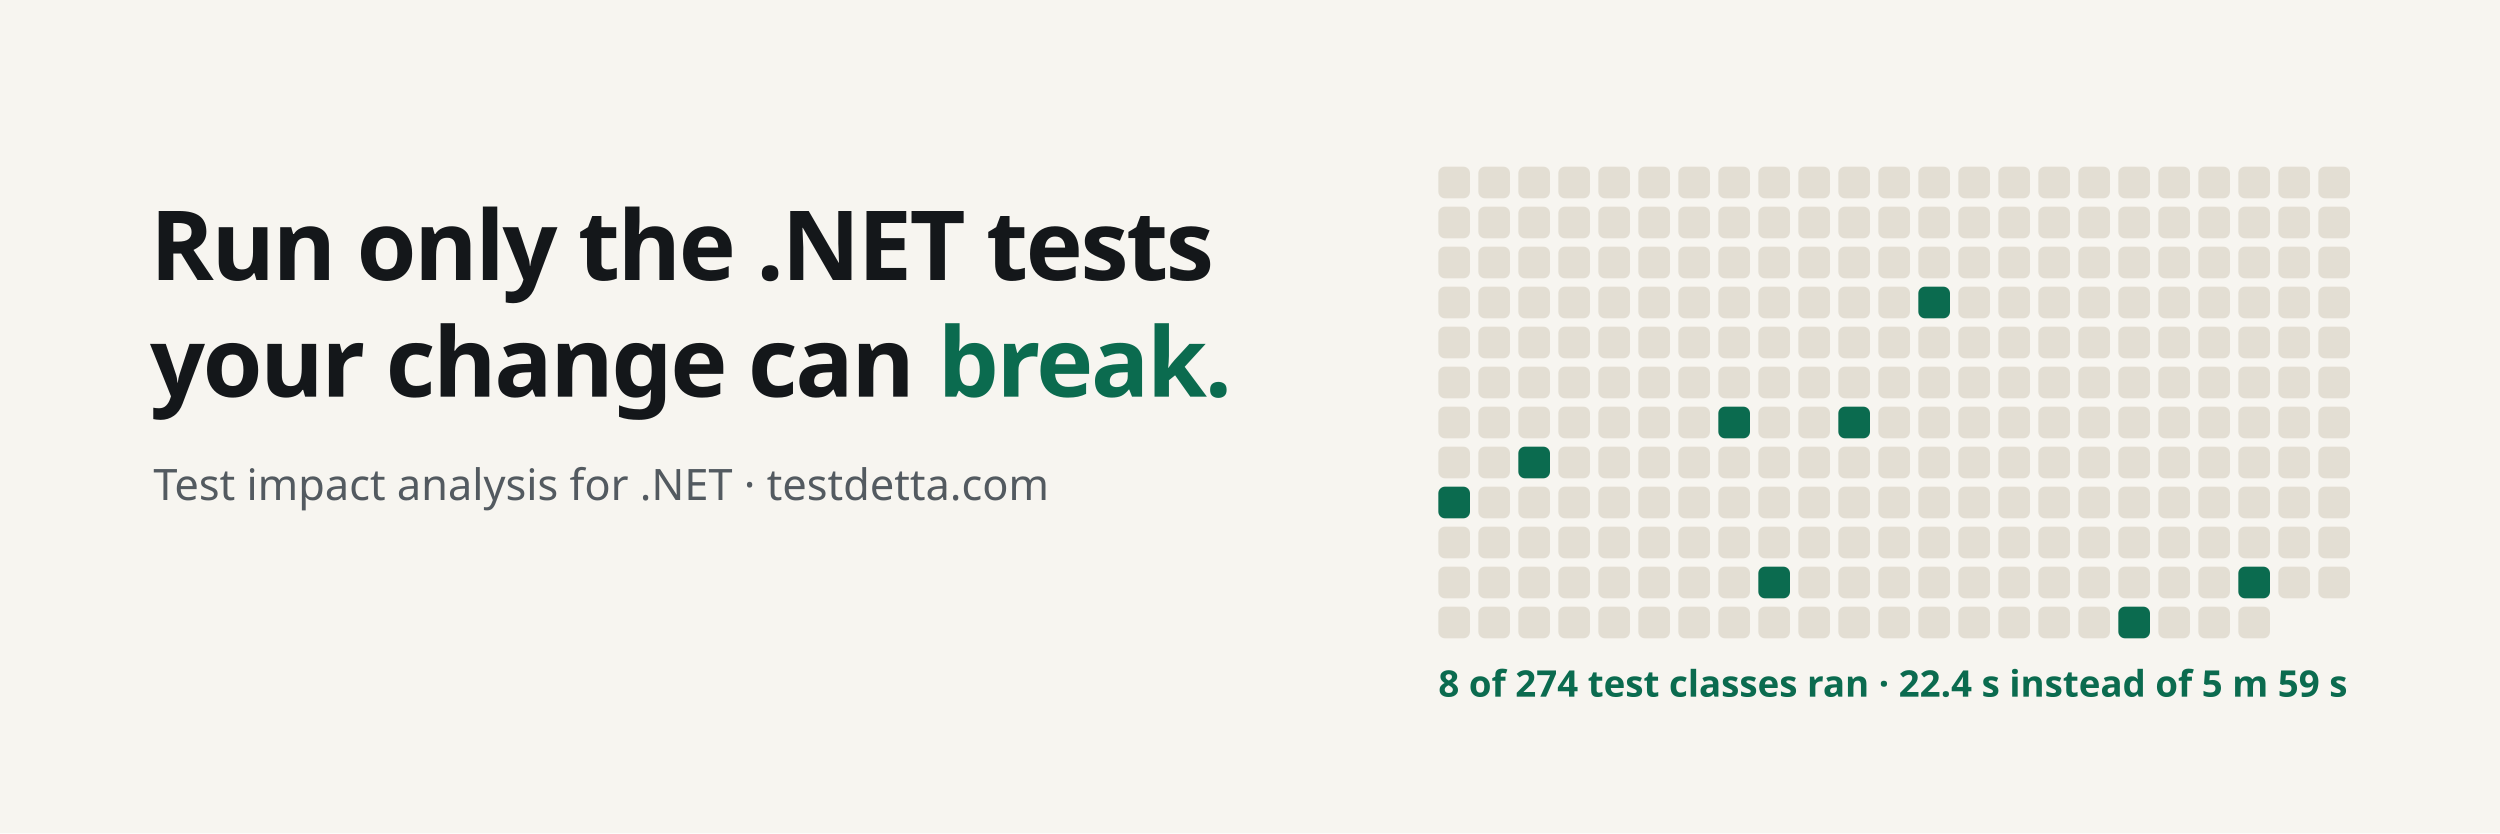
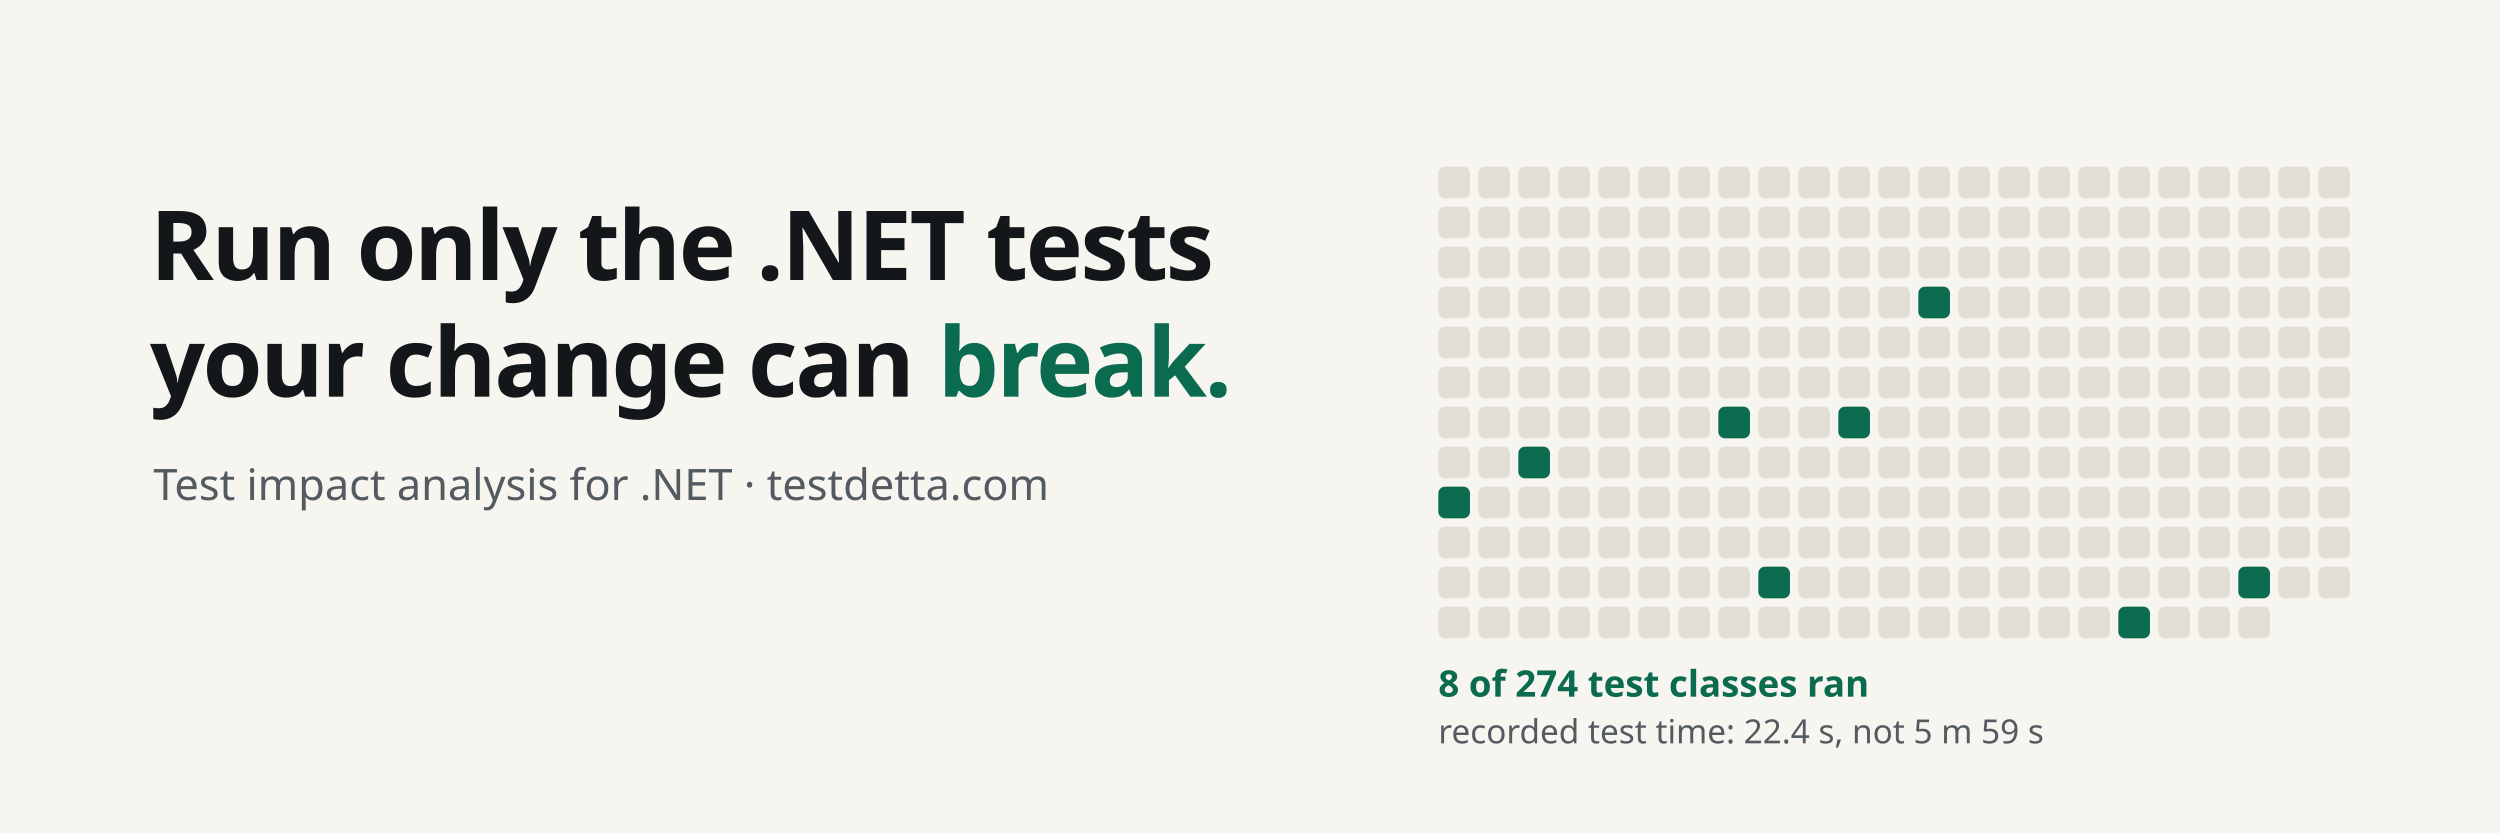
<svg xmlns="http://www.w3.org/2000/svg" width="1500" height="500" viewBox="0 0 1500 500">
  <rect width="1500" height="500" fill="#f7f5f0" />
  <text font-family="IBM Plex Sans" font-weight="700" font-size="58" fill="#14171a" letter-spacing="-1.4">
    <tspan x="90" y="168">Run only the .NET tests</tspan>
    <tspan x="90" y="238">your change can <tspan fill="#0b6b4f">break.</tspan>
    </tspan>
  </text>
  <text x="92" y="300" font-family="IBM Plex Sans" font-size="26" fill="#535a60">Test impact analysis for .NET · testdetta.com</text>
  <rect x="863" y="100" width="19" height="19" rx="4" fill="#e3ded3" />
  <rect x="887" y="100" width="19" height="19" rx="4" fill="#e3ded3" />
  <rect x="911" y="100" width="19" height="19" rx="4" fill="#e3ded3" />
  <rect x="935" y="100" width="19" height="19" rx="4" fill="#e3ded3" />
  <rect x="959" y="100" width="19" height="19" rx="4" fill="#e3ded3" />
  <rect x="983" y="100" width="19" height="19" rx="4" fill="#e3ded3" />
  <rect x="1007" y="100" width="19" height="19" rx="4" fill="#e3ded3" />
  <rect x="1031" y="100" width="19" height="19" rx="4" fill="#e3ded3" />
  <rect x="1055" y="100" width="19" height="19" rx="4" fill="#e3ded3" />
  <rect x="1079" y="100" width="19" height="19" rx="4" fill="#e3ded3" />
  <rect x="1103" y="100" width="19" height="19" rx="4" fill="#e3ded3" />
  <rect x="1127" y="100" width="19" height="19" rx="4" fill="#e3ded3" />
  <rect x="1151" y="100" width="19" height="19" rx="4" fill="#e3ded3" />
  <rect x="1175" y="100" width="19" height="19" rx="4" fill="#e3ded3" />
  <rect x="1199" y="100" width="19" height="19" rx="4" fill="#e3ded3" />
  <rect x="1223" y="100" width="19" height="19" rx="4" fill="#e3ded3" />
  <rect x="1247" y="100" width="19" height="19" rx="4" fill="#e3ded3" />
  <rect x="1271" y="100" width="19" height="19" rx="4" fill="#e3ded3" />
  <rect x="1295" y="100" width="19" height="19" rx="4" fill="#e3ded3" />
  <rect x="1319" y="100" width="19" height="19" rx="4" fill="#e3ded3" />
  <rect x="1343" y="100" width="19" height="19" rx="4" fill="#e3ded3" />
  <rect x="1367" y="100" width="19" height="19" rx="4" fill="#e3ded3" />
  <rect x="1391" y="100" width="19" height="19" rx="4" fill="#e3ded3" />
  <rect x="863" y="124" width="19" height="19" rx="4" fill="#e3ded3" />
  <rect x="887" y="124" width="19" height="19" rx="4" fill="#e3ded3" />
  <rect x="911" y="124" width="19" height="19" rx="4" fill="#e3ded3" />
  <rect x="935" y="124" width="19" height="19" rx="4" fill="#e3ded3" />
  <rect x="959" y="124" width="19" height="19" rx="4" fill="#e3ded3" />
  <rect x="983" y="124" width="19" height="19" rx="4" fill="#e3ded3" />
  <rect x="1007" y="124" width="19" height="19" rx="4" fill="#e3ded3" />
  <rect x="1031" y="124" width="19" height="19" rx="4" fill="#e3ded3" />
  <rect x="1055" y="124" width="19" height="19" rx="4" fill="#e3ded3" />
  <rect x="1079" y="124" width="19" height="19" rx="4" fill="#e3ded3" />
  <rect x="1103" y="124" width="19" height="19" rx="4" fill="#e3ded3" />
  <rect x="1127" y="124" width="19" height="19" rx="4" fill="#e3ded3" />
  <rect x="1151" y="124" width="19" height="19" rx="4" fill="#e3ded3" />
  <rect x="1175" y="124" width="19" height="19" rx="4" fill="#e3ded3" />
  <rect x="1199" y="124" width="19" height="19" rx="4" fill="#e3ded3" />
  <rect x="1223" y="124" width="19" height="19" rx="4" fill="#e3ded3" />
  <rect x="1247" y="124" width="19" height="19" rx="4" fill="#e3ded3" />
  <rect x="1271" y="124" width="19" height="19" rx="4" fill="#e3ded3" />
  <rect x="1295" y="124" width="19" height="19" rx="4" fill="#e3ded3" />
  <rect x="1319" y="124" width="19" height="19" rx="4" fill="#e3ded3" />
  <rect x="1343" y="124" width="19" height="19" rx="4" fill="#e3ded3" />
  <rect x="1367" y="124" width="19" height="19" rx="4" fill="#e3ded3" />
  <rect x="1391" y="124" width="19" height="19" rx="4" fill="#e3ded3" />
  <rect x="863" y="148" width="19" height="19" rx="4" fill="#e3ded3" />
  <rect x="887" y="148" width="19" height="19" rx="4" fill="#e3ded3" />
  <rect x="911" y="148" width="19" height="19" rx="4" fill="#e3ded3" />
  <rect x="935" y="148" width="19" height="19" rx="4" fill="#e3ded3" />
  <rect x="959" y="148" width="19" height="19" rx="4" fill="#e3ded3" />
  <rect x="983" y="148" width="19" height="19" rx="4" fill="#e3ded3" />
  <rect x="1007" y="148" width="19" height="19" rx="4" fill="#e3ded3" />
  <rect x="1031" y="148" width="19" height="19" rx="4" fill="#e3ded3" />
  <rect x="1055" y="148" width="19" height="19" rx="4" fill="#e3ded3" />
  <rect x="1079" y="148" width="19" height="19" rx="4" fill="#e3ded3" />
  <rect x="1103" y="148" width="19" height="19" rx="4" fill="#e3ded3" />
  <rect x="1127" y="148" width="19" height="19" rx="4" fill="#e3ded3" />
  <rect x="1151" y="148" width="19" height="19" rx="4" fill="#e3ded3" />
  <rect x="1175" y="148" width="19" height="19" rx="4" fill="#e3ded3" />
  <rect x="1199" y="148" width="19" height="19" rx="4" fill="#e3ded3" />
  <rect x="1223" y="148" width="19" height="19" rx="4" fill="#e3ded3" />
  <rect x="1247" y="148" width="19" height="19" rx="4" fill="#e3ded3" />
  <rect x="1271" y="148" width="19" height="19" rx="4" fill="#e3ded3" />
  <rect x="1295" y="148" width="19" height="19" rx="4" fill="#e3ded3" />
  <rect x="1319" y="148" width="19" height="19" rx="4" fill="#e3ded3" />
  <rect x="1343" y="148" width="19" height="19" rx="4" fill="#e3ded3" />
  <rect x="1367" y="148" width="19" height="19" rx="4" fill="#e3ded3" />
  <rect x="1391" y="148" width="19" height="19" rx="4" fill="#e3ded3" />
  <rect x="863" y="172" width="19" height="19" rx="4" fill="#e3ded3" />
  <rect x="887" y="172" width="19" height="19" rx="4" fill="#e3ded3" />
  <rect x="911" y="172" width="19" height="19" rx="4" fill="#e3ded3" />
  <rect x="935" y="172" width="19" height="19" rx="4" fill="#e3ded3" />
  <rect x="959" y="172" width="19" height="19" rx="4" fill="#e3ded3" />
  <rect x="983" y="172" width="19" height="19" rx="4" fill="#e3ded3" />
  <rect x="1007" y="172" width="19" height="19" rx="4" fill="#e3ded3" />
  <rect x="1031" y="172" width="19" height="19" rx="4" fill="#e3ded3" />
  <rect x="1055" y="172" width="19" height="19" rx="4" fill="#e3ded3" />
  <rect x="1079" y="172" width="19" height="19" rx="4" fill="#e3ded3" />
  <rect x="1103" y="172" width="19" height="19" rx="4" fill="#e3ded3" />
  <rect x="1127" y="172" width="19" height="19" rx="4" fill="#e3ded3" />
  <rect x="1151" y="172" width="19" height="19" rx="4" fill="#0b6b4f" />
  <rect x="1175" y="172" width="19" height="19" rx="4" fill="#e3ded3" />
  <rect x="1199" y="172" width="19" height="19" rx="4" fill="#e3ded3" />
  <rect x="1223" y="172" width="19" height="19" rx="4" fill="#e3ded3" />
  <rect x="1247" y="172" width="19" height="19" rx="4" fill="#e3ded3" />
  <rect x="1271" y="172" width="19" height="19" rx="4" fill="#e3ded3" />
  <rect x="1295" y="172" width="19" height="19" rx="4" fill="#e3ded3" />
  <rect x="1319" y="172" width="19" height="19" rx="4" fill="#e3ded3" />
  <rect x="1343" y="172" width="19" height="19" rx="4" fill="#e3ded3" />
  <rect x="1367" y="172" width="19" height="19" rx="4" fill="#e3ded3" />
  <rect x="1391" y="172" width="19" height="19" rx="4" fill="#e3ded3" />
  <rect x="863" y="196" width="19" height="19" rx="4" fill="#e3ded3" />
  <rect x="887" y="196" width="19" height="19" rx="4" fill="#e3ded3" />
  <rect x="911" y="196" width="19" height="19" rx="4" fill="#e3ded3" />
  <rect x="935" y="196" width="19" height="19" rx="4" fill="#e3ded3" />
  <rect x="959" y="196" width="19" height="19" rx="4" fill="#e3ded3" />
  <rect x="983" y="196" width="19" height="19" rx="4" fill="#e3ded3" />
  <rect x="1007" y="196" width="19" height="19" rx="4" fill="#e3ded3" />
  <rect x="1031" y="196" width="19" height="19" rx="4" fill="#e3ded3" />
  <rect x="1055" y="196" width="19" height="19" rx="4" fill="#e3ded3" />
  <rect x="1079" y="196" width="19" height="19" rx="4" fill="#e3ded3" />
  <rect x="1103" y="196" width="19" height="19" rx="4" fill="#e3ded3" />
  <rect x="1127" y="196" width="19" height="19" rx="4" fill="#e3ded3" />
  <rect x="1151" y="196" width="19" height="19" rx="4" fill="#e3ded3" />
  <rect x="1175" y="196" width="19" height="19" rx="4" fill="#e3ded3" />
  <rect x="1199" y="196" width="19" height="19" rx="4" fill="#e3ded3" />
  <rect x="1223" y="196" width="19" height="19" rx="4" fill="#e3ded3" />
  <rect x="1247" y="196" width="19" height="19" rx="4" fill="#e3ded3" />
  <rect x="1271" y="196" width="19" height="19" rx="4" fill="#e3ded3" />
  <rect x="1295" y="196" width="19" height="19" rx="4" fill="#e3ded3" />
  <rect x="1319" y="196" width="19" height="19" rx="4" fill="#e3ded3" />
  <rect x="1343" y="196" width="19" height="19" rx="4" fill="#e3ded3" />
  <rect x="1367" y="196" width="19" height="19" rx="4" fill="#e3ded3" />
  <rect x="1391" y="196" width="19" height="19" rx="4" fill="#e3ded3" />
  <rect x="863" y="220" width="19" height="19" rx="4" fill="#e3ded3" />
  <rect x="887" y="220" width="19" height="19" rx="4" fill="#e3ded3" />
  <rect x="911" y="220" width="19" height="19" rx="4" fill="#e3ded3" />
  <rect x="935" y="220" width="19" height="19" rx="4" fill="#e3ded3" />
  <rect x="959" y="220" width="19" height="19" rx="4" fill="#e3ded3" />
  <rect x="983" y="220" width="19" height="19" rx="4" fill="#e3ded3" />
  <rect x="1007" y="220" width="19" height="19" rx="4" fill="#e3ded3" />
  <rect x="1031" y="220" width="19" height="19" rx="4" fill="#e3ded3" />
  <rect x="1055" y="220" width="19" height="19" rx="4" fill="#e3ded3" />
  <rect x="1079" y="220" width="19" height="19" rx="4" fill="#e3ded3" />
  <rect x="1103" y="220" width="19" height="19" rx="4" fill="#e3ded3" />
  <rect x="1127" y="220" width="19" height="19" rx="4" fill="#e3ded3" />
  <rect x="1151" y="220" width="19" height="19" rx="4" fill="#e3ded3" />
  <rect x="1175" y="220" width="19" height="19" rx="4" fill="#e3ded3" />
  <rect x="1199" y="220" width="19" height="19" rx="4" fill="#e3ded3" />
  <rect x="1223" y="220" width="19" height="19" rx="4" fill="#e3ded3" />
  <rect x="1247" y="220" width="19" height="19" rx="4" fill="#e3ded3" />
  <rect x="1271" y="220" width="19" height="19" rx="4" fill="#e3ded3" />
  <rect x="1295" y="220" width="19" height="19" rx="4" fill="#e3ded3" />
  <rect x="1319" y="220" width="19" height="19" rx="4" fill="#e3ded3" />
  <rect x="1343" y="220" width="19" height="19" rx="4" fill="#e3ded3" />
  <rect x="1367" y="220" width="19" height="19" rx="4" fill="#e3ded3" />
  <rect x="1391" y="220" width="19" height="19" rx="4" fill="#e3ded3" />
  <rect x="863" y="244" width="19" height="19" rx="4" fill="#e3ded3" />
  <rect x="887" y="244" width="19" height="19" rx="4" fill="#e3ded3" />
  <rect x="911" y="244" width="19" height="19" rx="4" fill="#e3ded3" />
  <rect x="935" y="244" width="19" height="19" rx="4" fill="#e3ded3" />
  <rect x="959" y="244" width="19" height="19" rx="4" fill="#e3ded3" />
  <rect x="983" y="244" width="19" height="19" rx="4" fill="#e3ded3" />
  <rect x="1007" y="244" width="19" height="19" rx="4" fill="#e3ded3" />
  <rect x="1031" y="244" width="19" height="19" rx="4" fill="#0b6b4f" />
  <rect x="1055" y="244" width="19" height="19" rx="4" fill="#e3ded3" />
  <rect x="1079" y="244" width="19" height="19" rx="4" fill="#e3ded3" />
  <rect x="1103" y="244" width="19" height="19" rx="4" fill="#0b6b4f" />
  <rect x="1127" y="244" width="19" height="19" rx="4" fill="#e3ded3" />
  <rect x="1151" y="244" width="19" height="19" rx="4" fill="#e3ded3" />
  <rect x="1175" y="244" width="19" height="19" rx="4" fill="#e3ded3" />
  <rect x="1199" y="244" width="19" height="19" rx="4" fill="#e3ded3" />
  <rect x="1223" y="244" width="19" height="19" rx="4" fill="#e3ded3" />
  <rect x="1247" y="244" width="19" height="19" rx="4" fill="#e3ded3" />
  <rect x="1271" y="244" width="19" height="19" rx="4" fill="#e3ded3" />
  <rect x="1295" y="244" width="19" height="19" rx="4" fill="#e3ded3" />
  <rect x="1319" y="244" width="19" height="19" rx="4" fill="#e3ded3" />
  <rect x="1343" y="244" width="19" height="19" rx="4" fill="#e3ded3" />
  <rect x="1367" y="244" width="19" height="19" rx="4" fill="#e3ded3" />
  <rect x="1391" y="244" width="19" height="19" rx="4" fill="#e3ded3" />
  <rect x="863" y="268" width="19" height="19" rx="4" fill="#e3ded3" />
  <rect x="887" y="268" width="19" height="19" rx="4" fill="#e3ded3" />
  <rect x="911" y="268" width="19" height="19" rx="4" fill="#0b6b4f" />
  <rect x="935" y="268" width="19" height="19" rx="4" fill="#e3ded3" />
  <rect x="959" y="268" width="19" height="19" rx="4" fill="#e3ded3" />
  <rect x="983" y="268" width="19" height="19" rx="4" fill="#e3ded3" />
  <rect x="1007" y="268" width="19" height="19" rx="4" fill="#e3ded3" />
  <rect x="1031" y="268" width="19" height="19" rx="4" fill="#e3ded3" />
  <rect x="1055" y="268" width="19" height="19" rx="4" fill="#e3ded3" />
  <rect x="1079" y="268" width="19" height="19" rx="4" fill="#e3ded3" />
  <rect x="1103" y="268" width="19" height="19" rx="4" fill="#e3ded3" />
  <rect x="1127" y="268" width="19" height="19" rx="4" fill="#e3ded3" />
  <rect x="1151" y="268" width="19" height="19" rx="4" fill="#e3ded3" />
  <rect x="1175" y="268" width="19" height="19" rx="4" fill="#e3ded3" />
  <rect x="1199" y="268" width="19" height="19" rx="4" fill="#e3ded3" />
  <rect x="1223" y="268" width="19" height="19" rx="4" fill="#e3ded3" />
  <rect x="1247" y="268" width="19" height="19" rx="4" fill="#e3ded3" />
  <rect x="1271" y="268" width="19" height="19" rx="4" fill="#e3ded3" />
  <rect x="1295" y="268" width="19" height="19" rx="4" fill="#e3ded3" />
  <rect x="1319" y="268" width="19" height="19" rx="4" fill="#e3ded3" />
  <rect x="1343" y="268" width="19" height="19" rx="4" fill="#e3ded3" />
  <rect x="1367" y="268" width="19" height="19" rx="4" fill="#e3ded3" />
  <rect x="1391" y="268" width="19" height="19" rx="4" fill="#e3ded3" />
  <rect x="863" y="292" width="19" height="19" rx="4" fill="#0b6b4f" />
  <rect x="887" y="292" width="19" height="19" rx="4" fill="#e3ded3" />
  <rect x="911" y="292" width="19" height="19" rx="4" fill="#e3ded3" />
  <rect x="935" y="292" width="19" height="19" rx="4" fill="#e3ded3" />
  <rect x="959" y="292" width="19" height="19" rx="4" fill="#e3ded3" />
  <rect x="983" y="292" width="19" height="19" rx="4" fill="#e3ded3" />
  <rect x="1007" y="292" width="19" height="19" rx="4" fill="#e3ded3" />
  <rect x="1031" y="292" width="19" height="19" rx="4" fill="#e3ded3" />
  <rect x="1055" y="292" width="19" height="19" rx="4" fill="#e3ded3" />
  <rect x="1079" y="292" width="19" height="19" rx="4" fill="#e3ded3" />
  <rect x="1103" y="292" width="19" height="19" rx="4" fill="#e3ded3" />
  <rect x="1127" y="292" width="19" height="19" rx="4" fill="#e3ded3" />
  <rect x="1151" y="292" width="19" height="19" rx="4" fill="#e3ded3" />
  <rect x="1175" y="292" width="19" height="19" rx="4" fill="#e3ded3" />
  <rect x="1199" y="292" width="19" height="19" rx="4" fill="#e3ded3" />
  <rect x="1223" y="292" width="19" height="19" rx="4" fill="#e3ded3" />
  <rect x="1247" y="292" width="19" height="19" rx="4" fill="#e3ded3" />
  <rect x="1271" y="292" width="19" height="19" rx="4" fill="#e3ded3" />
  <rect x="1295" y="292" width="19" height="19" rx="4" fill="#e3ded3" />
  <rect x="1319" y="292" width="19" height="19" rx="4" fill="#e3ded3" />
  <rect x="1343" y="292" width="19" height="19" rx="4" fill="#e3ded3" />
  <rect x="1367" y="292" width="19" height="19" rx="4" fill="#e3ded3" />
  <rect x="1391" y="292" width="19" height="19" rx="4" fill="#e3ded3" />
  <rect x="863" y="316" width="19" height="19" rx="4" fill="#e3ded3" />
  <rect x="887" y="316" width="19" height="19" rx="4" fill="#e3ded3" />
  <rect x="911" y="316" width="19" height="19" rx="4" fill="#e3ded3" />
  <rect x="935" y="316" width="19" height="19" rx="4" fill="#e3ded3" />
  <rect x="959" y="316" width="19" height="19" rx="4" fill="#e3ded3" />
  <rect x="983" y="316" width="19" height="19" rx="4" fill="#e3ded3" />
  <rect x="1007" y="316" width="19" height="19" rx="4" fill="#e3ded3" />
  <rect x="1031" y="316" width="19" height="19" rx="4" fill="#e3ded3" />
  <rect x="1055" y="316" width="19" height="19" rx="4" fill="#e3ded3" />
  <rect x="1079" y="316" width="19" height="19" rx="4" fill="#e3ded3" />
  <rect x="1103" y="316" width="19" height="19" rx="4" fill="#e3ded3" />
  <rect x="1127" y="316" width="19" height="19" rx="4" fill="#e3ded3" />
  <rect x="1151" y="316" width="19" height="19" rx="4" fill="#e3ded3" />
  <rect x="1175" y="316" width="19" height="19" rx="4" fill="#e3ded3" />
  <rect x="1199" y="316" width="19" height="19" rx="4" fill="#e3ded3" />
  <rect x="1223" y="316" width="19" height="19" rx="4" fill="#e3ded3" />
  <rect x="1247" y="316" width="19" height="19" rx="4" fill="#e3ded3" />
  <rect x="1271" y="316" width="19" height="19" rx="4" fill="#e3ded3" />
  <rect x="1295" y="316" width="19" height="19" rx="4" fill="#e3ded3" />
  <rect x="1319" y="316" width="19" height="19" rx="4" fill="#e3ded3" />
  <rect x="1343" y="316" width="19" height="19" rx="4" fill="#e3ded3" />
  <rect x="1367" y="316" width="19" height="19" rx="4" fill="#e3ded3" />
  <rect x="1391" y="316" width="19" height="19" rx="4" fill="#e3ded3" />
  <rect x="863" y="340" width="19" height="19" rx="4" fill="#e3ded3" />
  <rect x="887" y="340" width="19" height="19" rx="4" fill="#e3ded3" />
  <rect x="911" y="340" width="19" height="19" rx="4" fill="#e3ded3" />
  <rect x="935" y="340" width="19" height="19" rx="4" fill="#e3ded3" />
  <rect x="959" y="340" width="19" height="19" rx="4" fill="#e3ded3" />
  <rect x="983" y="340" width="19" height="19" rx="4" fill="#e3ded3" />
  <rect x="1007" y="340" width="19" height="19" rx="4" fill="#e3ded3" />
  <rect x="1031" y="340" width="19" height="19" rx="4" fill="#e3ded3" />
  <rect x="1055" y="340" width="19" height="19" rx="4" fill="#0b6b4f" />
  <rect x="1079" y="340" width="19" height="19" rx="4" fill="#e3ded3" />
  <rect x="1103" y="340" width="19" height="19" rx="4" fill="#e3ded3" />
  <rect x="1127" y="340" width="19" height="19" rx="4" fill="#e3ded3" />
  <rect x="1151" y="340" width="19" height="19" rx="4" fill="#e3ded3" />
  <rect x="1175" y="340" width="19" height="19" rx="4" fill="#e3ded3" />
  <rect x="1199" y="340" width="19" height="19" rx="4" fill="#e3ded3" />
  <rect x="1223" y="340" width="19" height="19" rx="4" fill="#e3ded3" />
  <rect x="1247" y="340" width="19" height="19" rx="4" fill="#e3ded3" />
  <rect x="1271" y="340" width="19" height="19" rx="4" fill="#e3ded3" />
  <rect x="1295" y="340" width="19" height="19" rx="4" fill="#e3ded3" />
  <rect x="1319" y="340" width="19" height="19" rx="4" fill="#e3ded3" />
  <rect x="1343" y="340" width="19" height="19" rx="4" fill="#0b6b4f" />
  <rect x="1367" y="340" width="19" height="19" rx="4" fill="#e3ded3" />
  <rect x="1391" y="340" width="19" height="19" rx="4" fill="#e3ded3" />
  <rect x="863" y="364" width="19" height="19" rx="4" fill="#e3ded3" />
  <rect x="887" y="364" width="19" height="19" rx="4" fill="#e3ded3" />
  <rect x="911" y="364" width="19" height="19" rx="4" fill="#e3ded3" />
  <rect x="935" y="364" width="19" height="19" rx="4" fill="#e3ded3" />
  <rect x="959" y="364" width="19" height="19" rx="4" fill="#e3ded3" />
  <rect x="983" y="364" width="19" height="19" rx="4" fill="#e3ded3" />
  <rect x="1007" y="364" width="19" height="19" rx="4" fill="#e3ded3" />
  <rect x="1031" y="364" width="19" height="19" rx="4" fill="#e3ded3" />
  <rect x="1055" y="364" width="19" height="19" rx="4" fill="#e3ded3" />
  <rect x="1079" y="364" width="19" height="19" rx="4" fill="#e3ded3" />
  <rect x="1103" y="364" width="19" height="19" rx="4" fill="#e3ded3" />
  <rect x="1127" y="364" width="19" height="19" rx="4" fill="#e3ded3" />
  <rect x="1151" y="364" width="19" height="19" rx="4" fill="#e3ded3" />
  <rect x="1175" y="364" width="19" height="19" rx="4" fill="#e3ded3" />
  <rect x="1199" y="364" width="19" height="19" rx="4" fill="#e3ded3" />
  <rect x="1223" y="364" width="19" height="19" rx="4" fill="#e3ded3" />
  <rect x="1247" y="364" width="19" height="19" rx="4" fill="#e3ded3" />
  <rect x="1271" y="364" width="19" height="19" rx="4" fill="#0b6b4f" />
  <rect x="1295" y="364" width="19" height="19" rx="4" fill="#e3ded3" />
  <rect x="1319" y="364" width="19" height="19" rx="4" fill="#e3ded3" />
  <rect x="1343" y="364" width="19" height="19" rx="4" fill="#e3ded3" />
-   <text x="863" y="418" font-family="IBM Plex Sans" font-weight="600" font-size="22" fill="#0b6b4f">8 of 274 test classes ran · 22.4 s instead of 5 m 59 s</text>
+   <text x="863" y="418" font-family="IBM Plex Sans" font-weight="600" font-size="22" fill="#0b6b4f">8 of 274 test classes ran</text>
+   <text x="863" y="446" font-family="IBM Plex Sans" font-size="20" fill="#535a60">recorded test time: 22.4 s, not 5 m 59 s</text>
</svg>
